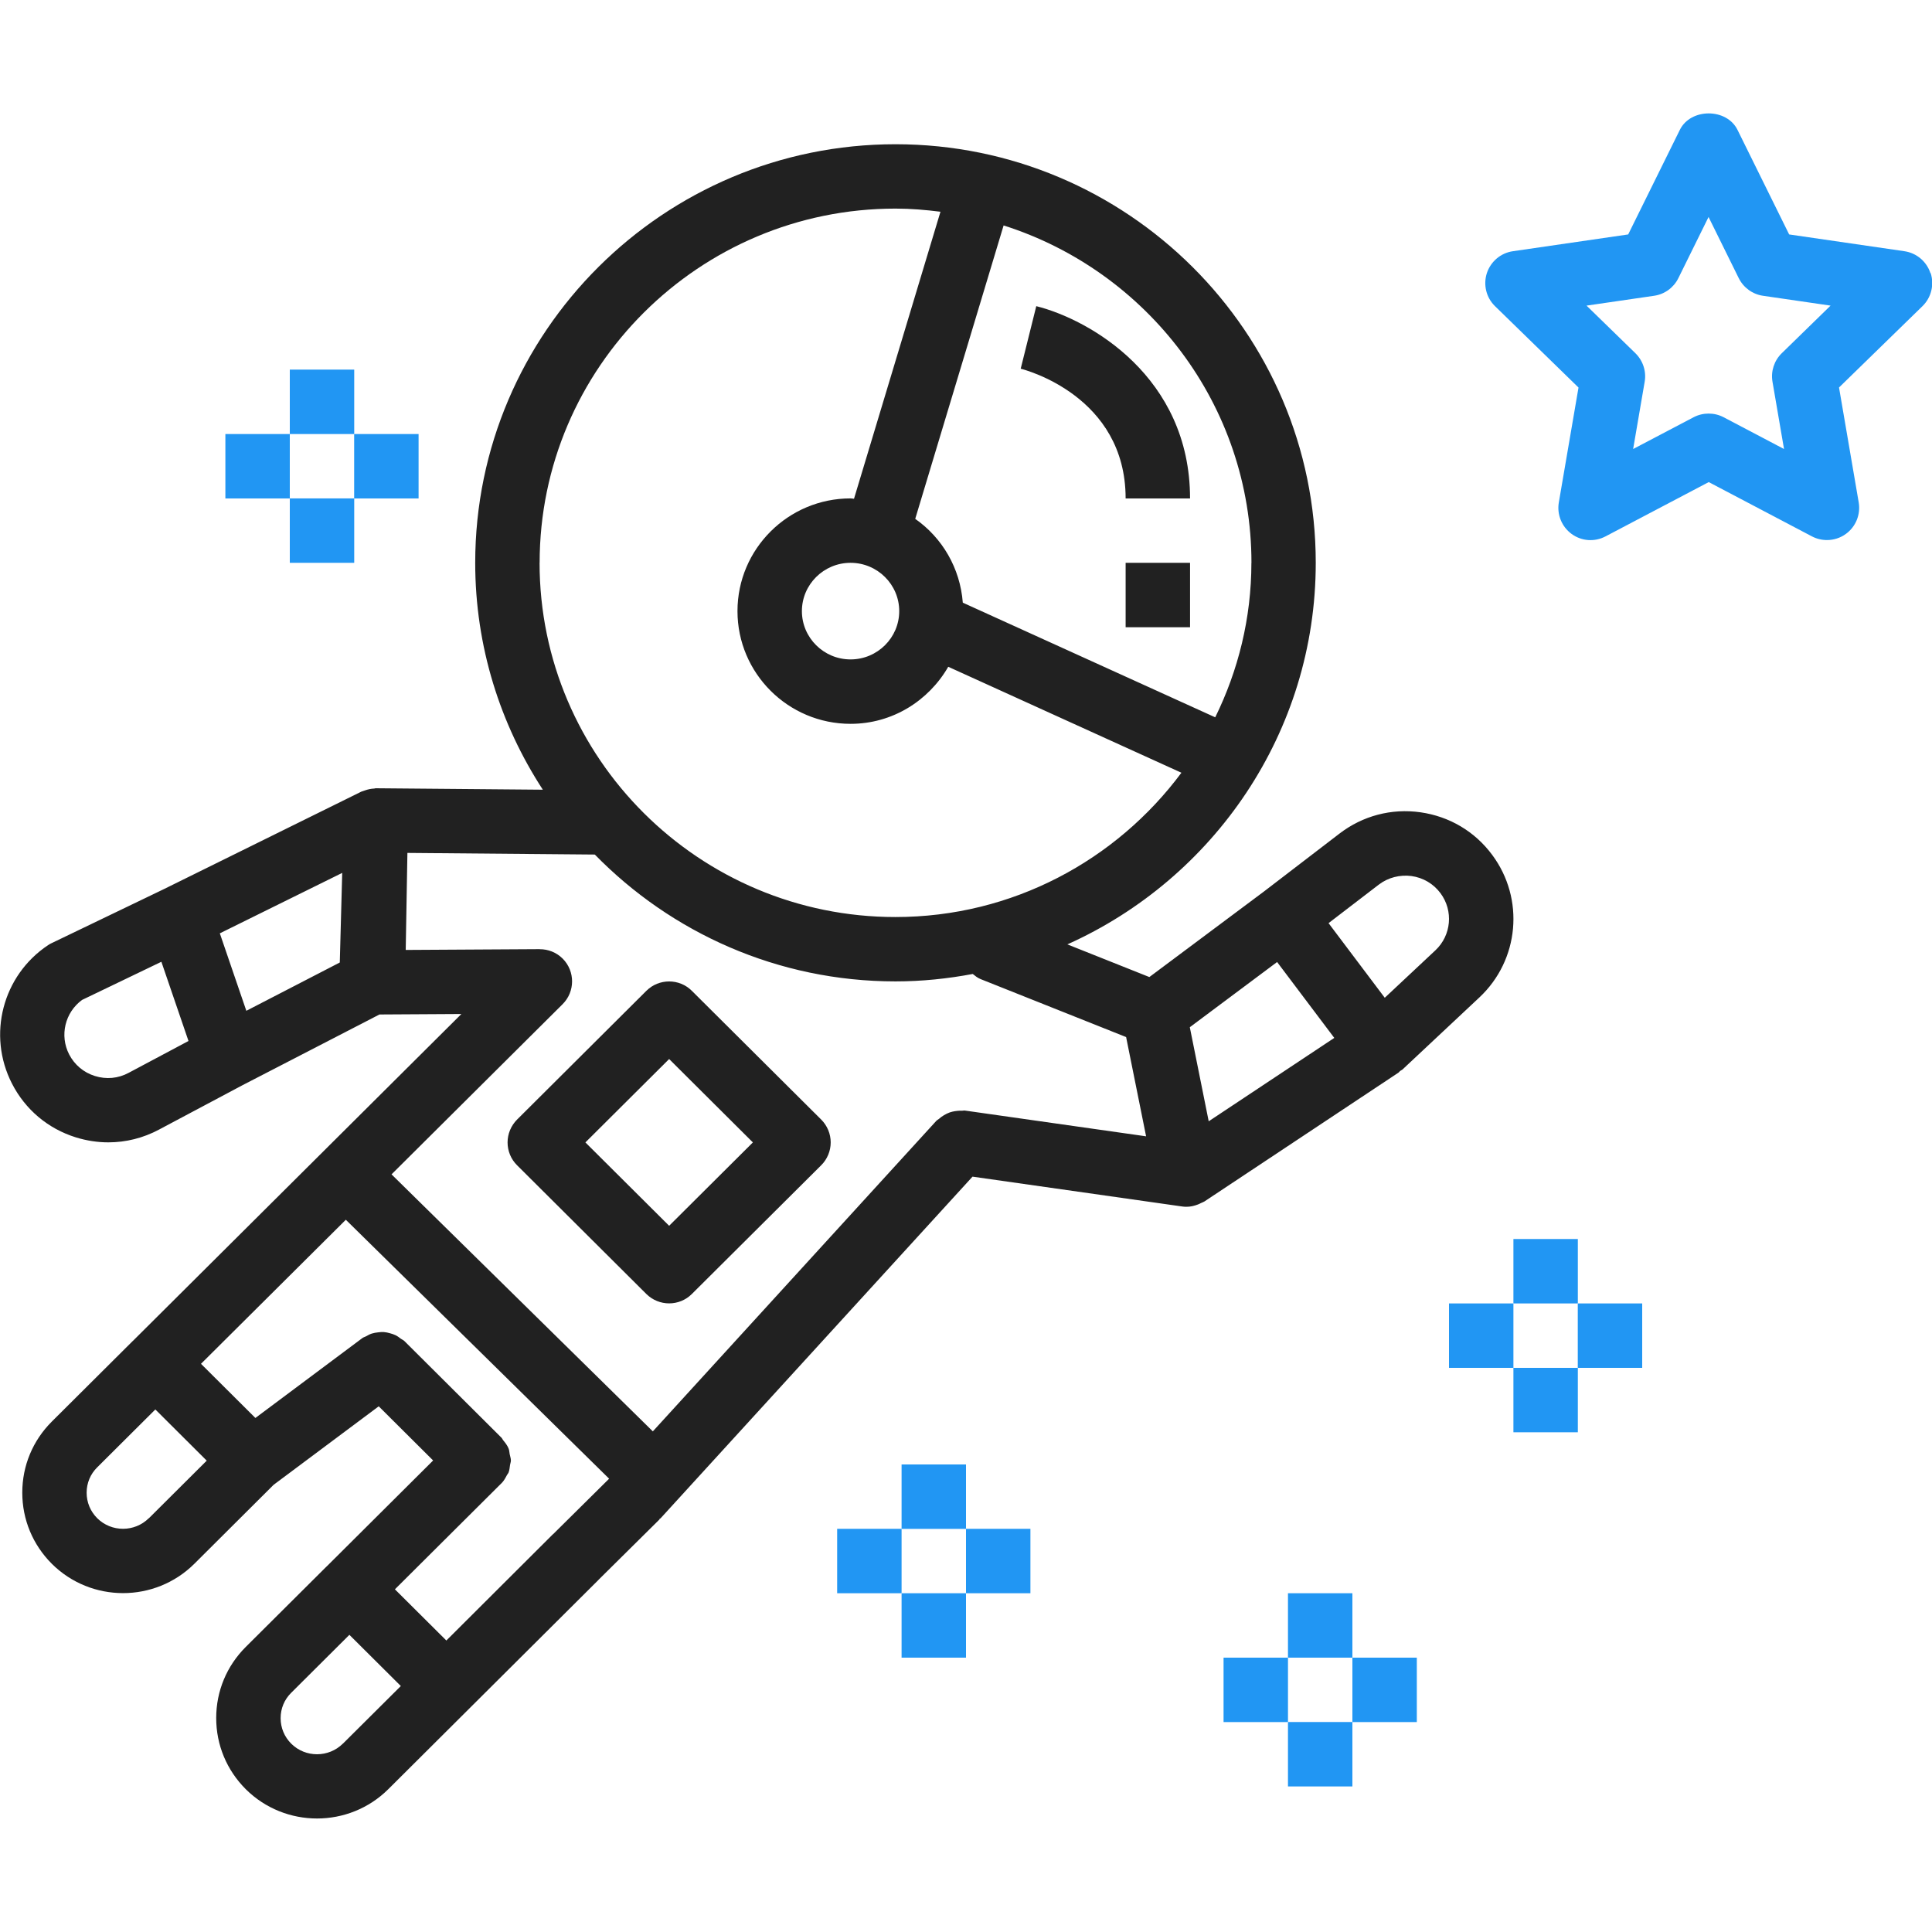
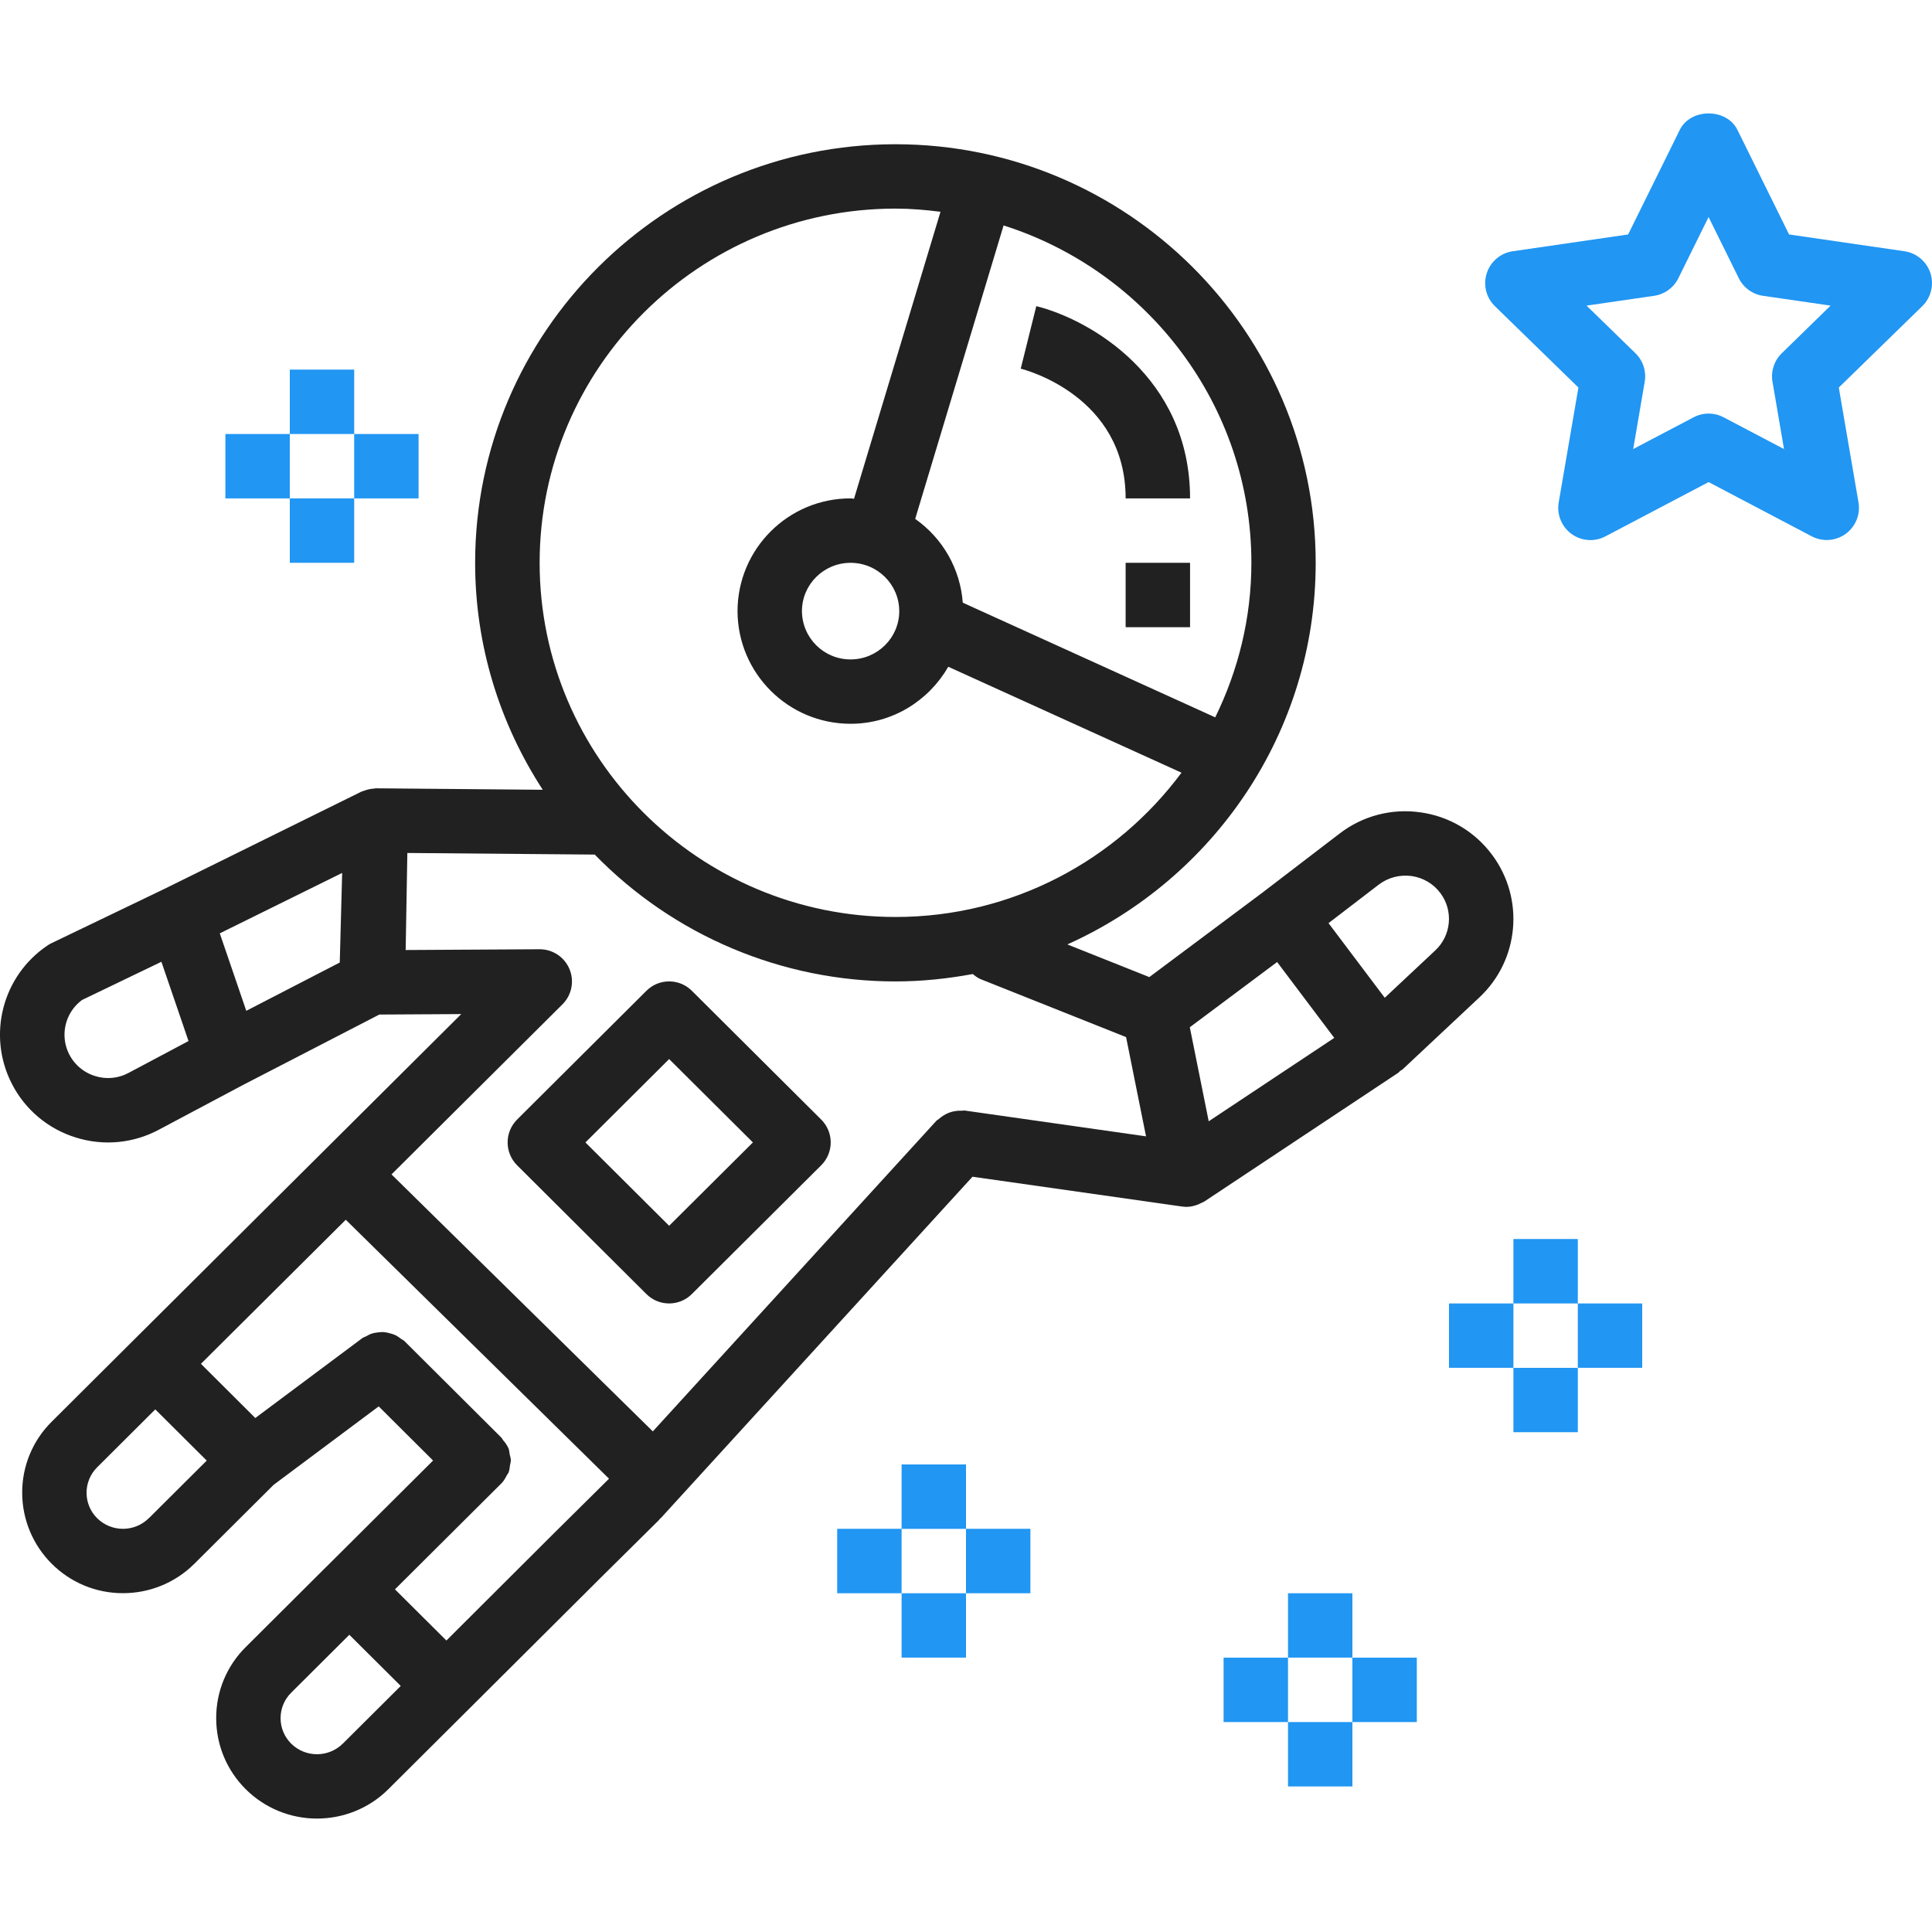
- <svg xmlns="http://www.w3.org/2000/svg" version="1.1" width="32" height="32" viewBox="0 0 32 32">
-   <path fill="#2196f3" d="M31.974 4.524c-0.063-0.193-0.229-0.333-0.43-0.363l-1.91-0.278-0.855-1.731c-0.179-0.365-0.777-0.365-0.956 0l-0.855 1.731-1.91 0.278c-0.201 0.029-0.367 0.17-0.431 0.363-0.062 0.193-0.011 0.405 0.135 0.547l1.383 1.348-0.326 1.903c-0.034 0.2 0.048 0.402 0.212 0.522 0.166 0.121 0.382 0.135 0.562 0.040l1.709-0.899 1.709 0.899c0.078 0.041 0.164 0.061 0.249 0.061 0.11 0 0.221-0.034 0.314-0.102 0.164-0.119 0.246-0.322 0.212-0.522l-0.326-1.903 1.383-1.348c0.145-0.142 0.197-0.354 0.135-0.547zM29.511 5.851c-0.125 0.122-0.183 0.299-0.153 0.472l0.191 1.114-1-0.526c-0.078-0.041-0.163-0.061-0.249-0.061s-0.17 0.020-0.249 0.061l-1.001 0.526 0.191-1.114c0.030-0.173-0.028-0.349-0.153-0.472l-0.81-0.789 1.119-0.163c0.174-0.025 0.324-0.134 0.402-0.292l0.5-1.013 0.5 1.013c0.078 0.157 0.228 0.267 0.402 0.292l1.119 0.163-0.809 0.789z" />
-   <path fill="#2196f3" d="M26.134 20.522h-1.067v1.067h1.067v-1.067z" />
-   <path fill="#2196f3" d="M26.134 22.656h-1.067v1.067h1.067v-1.067z" />
-   <path fill="#2196f3" d="M27.2 21.589h-1.067v1.067h1.067v-1.067z" />
-   <path fill="#2196f3" d="M25.067 21.589h-1.067v1.067h1.067v-1.067z" />
-   <path fill="#2196f3" d="M22.4 26.389h-1.067v1.067h1.067v-1.067z" />
-   <path fill="#2196f3" d="M22.4 28.522h-1.067v1.067h1.067v-1.067z" />
-   <path fill="#2196f3" d="M23.467 27.456h-1.067v1.067h1.067v-1.067z" />
-   <path fill="#2196f3" d="M21.333 27.456h-1.067v1.067h1.067v-1.067z" />
-   <path fill="#2196f3" d="M16 24.256h-1.067v1.067h1.067v-1.067z" />
-   <path fill="#2196f3" d="M16 26.389h-1.067v1.067h1.067v-1.067z" />
-   <path fill="#2196f3" d="M17.067 25.322h-1.067v1.067h1.067v-1.067z" />
-   <path fill="#2196f3" d="M14.933 25.322h-1.067v1.067h1.067v-1.067z" />
-   <path fill="#2196f3" d="M5.867 6.122h-1.067v1.067h1.067v-1.067z" />
-   <path fill="#2196f3" d="M5.867 8.255h-1.067v1.067h1.067v-1.067z" />
-   <path fill="#2196f3" d="M6.933 7.189h-1.067v1.067h1.067v-1.067z" />
-   <path fill="#2196f3" d="M4.8 7.189h-1.067v1.067h1.067v-1.067z" />
-   <path fill="#212121" d="M24.715 14.159c-0.287-0.388-0.709-0.637-1.188-0.705-0.481-0.068-0.956 0.058-1.34 0.352l-1.252 0.96-1.898 1.417-1.358-0.541c2.421-1.086 4.114-3.508 4.114-6.32 0-3.823-3.123-6.933-6.961-6.933s-6.961 3.11-6.961 6.933c0 1.386 0.414 2.674 1.12 3.758l-2.764-0.024c-0.002 0-0.003 0-0.005 0-0.009 0-0.015 0.004-0.023 0.005-0.053 0.002-0.105 0.013-0.155 0.031-0.013 0.005-0.026 0.008-0.038 0.013-0.006 0.003-0.013 0.003-0.019 0.006l-3.233 1.596c-0.001 0-0.001 0-0.001 0.001l-1.893 0.911c-0.021 0.009-0.042 0.021-0.063 0.035-0.755 0.502-1.012 1.489-0.598 2.295 0.22 0.429 0.595 0.745 1.056 0.889 0.178 0.055 0.359 0.083 0.539 0.083 0.29 0 0.577-0.071 0.839-0.211l1.388-0.738 2.264-1.169 1.357-0.008-5.442 5.416c-0.001 0.001-0.001 0.001-0.002 0.001l-1.339 1.333c-0.316 0.315-0.49 0.732-0.49 1.178s0.174 0.863 0.49 1.179c0.325 0.323 0.752 0.485 1.179 0.485s0.854-0.162 1.18-0.485l1.314-1.309 1.741-1.3 0.901 0.897-1.762 1.754c-0 0.001-0.001 0.001-0.002 0.001l-1.339 1.333c-0.316 0.315-0.49 0.732-0.49 1.178s0.174 0.863 0.49 1.179c0.325 0.323 0.753 0.485 1.18 0.485s0.855-0.162 1.18-0.485l3.482-3.467c0.001-0.001 0.001-0.001 0.001-0.002l1.010-1-0.004-0.004c0.006-0.006 0.015-0.009 0.022-0.015l5.166-5.658 3.471 0.494c0.025 0.004 0.050 0.005 0.075 0.005 0.065 0 0.127-0.015 0.187-0.038 0.018-0.006 0.033-0.015 0.050-0.023 0.019-0.010 0.039-0.015 0.058-0.027l3.213-2.133c0.012-0.008 0.018-0.021 0.029-0.029 0.013-0.010 0.029-0.014 0.041-0.026l1.271-1.191c0.662-0.62 0.753-1.635 0.212-2.362zM2.13 17.77c-0.173 0.093-0.37 0.111-0.558 0.052-0.187-0.058-0.338-0.186-0.427-0.358-0.161-0.314-0.068-0.695 0.214-0.902l1.314-0.632 0.449 1.312-0.992 0.528zM5.628 15.942l-1.548 0.8-0.439-1.283 2.027-1.001-0.040 1.484zM20.727 9.322c0 0.918-0.219 1.785-0.599 2.559l-4.181-1.899c-0.044-0.573-0.341-1.075-0.788-1.388l1.464-4.86c2.378 0.756 4.105 2.974 4.105 5.588zM8.938 9.322c0-3.235 2.644-5.867 5.894-5.867 0.253 0 0.5 0.021 0.745 0.052l-1.432 4.754c-0.019-0.001-0.037-0.006-0.057-0.006-1.033 0-1.873 0.837-1.873 1.867s0.84 1.867 1.873 1.867c0.694 0 1.294-0.383 1.618-0.945l3.862 1.755c-1.075 1.446-2.795 2.39-4.737 2.39-3.25 0-5.894-2.632-5.894-5.867zM14.894 10.122c0 0.441-0.362 0.8-0.806 0.8s-0.806-0.359-0.806-0.8c0-0.441 0.362-0.8 0.806-0.8s0.806 0.359 0.806 0.8zM2.465 25.146c-0.236 0.234-0.619 0.234-0.854 0.001-0.114-0.114-0.176-0.263-0.176-0.423s0.062-0.309 0.176-0.421l0.962-0.958 0.851 0.848-0.959 0.955zM5.679 28.88c-0.236 0.234-0.619 0.235-0.855 0.001-0.114-0.114-0.176-0.263-0.176-0.423s0.062-0.309 0.176-0.421l0.963-0.959 0.852 0.848-0.96 0.955zM9.16 25.411c-0.001 0-0.001 0-0.002 0.001l-1.765 1.76-0.852-0.848 1.763-1.755c0 0 0 0 0-0s0.001-0.001 0.002-0.001c0.040-0.040 0.065-0.088 0.090-0.135 0.007-0.014 0.020-0.026 0.026-0.040 0.017-0.041 0.019-0.085 0.026-0.129 0.003-0.025 0.014-0.047 0.014-0.073 0-0.036-0.013-0.070-0.020-0.106-0.006-0.032-0.006-0.065-0.019-0.095-0.020-0.050-0.055-0.094-0.091-0.138-0.010-0.012-0.014-0.027-0.025-0.038 0 0 0 0-0.001 0s-0.001-0.002-0.001-0.002l-1.607-1.6c-0.017-0.017-0.039-0.024-0.058-0.038-0.028-0.022-0.055-0.042-0.087-0.058-0.030-0.015-0.061-0.024-0.093-0.033-0.034-0.010-0.067-0.017-0.103-0.020-0.033-0.002-0.063 0.001-0.095 0.005-0.036 0.004-0.069 0.009-0.104 0.020-0.034 0.011-0.063 0.027-0.094 0.045-0.020 0.011-0.042 0.015-0.061 0.029l-1.773 1.324-0.901-0.897 2.399-2.386 4.361 4.289-0.928 0.919zM15.979 18.394c-0.015-0.002-0.030 0.004-0.045 0.003-0.039-0.002-0.076 0.001-0.115 0.007-0.030 0.005-0.059 0.011-0.088 0.021-0.034 0.012-0.065 0.028-0.097 0.047-0.030 0.018-0.057 0.037-0.083 0.061-0.013 0.011-0.028 0.017-0.040 0.029l-4.698 5.146-4.328-4.257 2.833-2.818c0.209-0.208 0.21-0.546 0.002-0.755-0.105-0.105-0.243-0.157-0.381-0.156v-0.001l-2.219 0.013 0.028-1.607 3.104 0.027c1.265 1.294 3.029 2.101 4.981 2.101 0.437 0 0.864-0.045 1.279-0.123 0.040 0.032 0.079 0.065 0.13 0.085l2.41 0.96 0.331 1.644-3.003-0.427zM20.020 18.572l-0.313-1.558 1.446-1.080 0.947 1.257-2.080 1.381zM23.774 15.741l-0.838 0.785-0.931-1.236 0.831-0.637c0.155-0.119 0.351-0.168 0.543-0.143 0.193 0.027 0.364 0.128 0.48 0.284 0.217 0.292 0.18 0.699-0.085 0.947z" />
-   <path fill="#212121" d="M13.602 18.544l-2.143-2.133c-0.207-0.207-0.545-0.207-0.753 0l-2.142 2.133c-0.1 0.101-0.157 0.236-0.157 0.378s0.056 0.278 0.157 0.378l2.142 2.133c0.104 0.103 0.241 0.155 0.377 0.155s0.273-0.052 0.376-0.155l2.143-2.133c0.1-0.1 0.157-0.236 0.157-0.378s-0.057-0.278-0.157-0.378zM11.083 20.303l-1.387-1.381 1.387-1.381 1.387 1.381-1.387 1.381z" />
-   <path fill="#212121" d="M17.164 5.071l-0.258 1.036c0.071 0.018 1.738 0.452 1.738 2.149h1.067c-0-2.017-1.666-2.965-2.547-3.185z" />
-   <path fill="#212121" d="M19.711 9.322h-1.067v1.067h1.067v-1.067z" />
+ <svg xmlns="http://www.w3.org/2000/svg" width="70" height="70" fill="none">
+   <path d="M69.943 9.896a1.168 1.168 0 0 0-.941-.793l-4.18-.608-1.87-3.787c-.391-.798-1.7-.798-2.091 0l-1.87 3.787-4.18.608a1.167 1.167 0 0 0-.648 1.99l3.026 2.948-.714 4.162c-.075.438.105.88.463 1.142.363.263.837.296 1.23.088l3.738-1.966 3.738 1.966a1.168 1.168 0 0 0 1.693-1.23l-.714-4.162 3.025-2.949a1.17 1.17 0 0 0 .295-1.196ZM64.556 12.8c-.275.267-.4.655-.335 1.033l.417 2.437-2.188-1.15a1.165 1.165 0 0 0-1.088 0l-2.188 1.15.417-2.437a1.168 1.168 0 0 0-.334-1.033l-1.773-1.727 2.448-.355c.38-.055.708-.294.879-.639l1.094-2.216 1.094 2.216c.17.345.498.584.879.639l2.448.355-1.77 1.727ZM57.167 44.892h-2.333v2.334h2.333v-2.334ZM57.167 49.56h-2.333v2.332h2.333V49.56ZM59.5 47.226h-2.333v2.333H59.5v-2.333ZM54.834 47.226H52.5v2.333h2.334v-2.333ZM49 57.726h-2.333v2.333H49v-2.333ZM49 62.393h-2.333v2.333H49v-2.333ZM51.334 60.06H49v2.333h2.334v-2.334ZM46.667 60.06h-2.334v2.333h2.334v-2.334ZM35 53.06h-2.333v2.333H35v-2.334ZM35 57.726h-2.333v2.333H35v-2.333ZM37.333 55.392H35v2.334h2.333v-2.334ZM32.667 55.392h-2.334v2.334h2.334v-2.334ZM12.833 13.392H10.5v2.333h2.333v-2.333ZM12.833 18.059H10.5v2.333h2.333V18.06ZM15.166 15.725h-2.333v2.334h2.333v-2.334ZM10.5 15.725H8.166v2.334H10.5v-2.334Z" fill="#2196F3" />
+   <path d="M54.063 30.974a3.88 3.88 0 0 0-2.599-1.541 3.886 3.886 0 0 0-2.93.77L45.794 32.3l-.001.002-4.151 3.1-2.97-1.184c5.296-2.376 8.998-7.674 8.998-13.825 0-8.363-6.83-15.167-15.227-15.167s-15.228 6.804-15.228 15.167c0 3.031.907 5.85 2.45 8.222l-6.046-.053h-.01c-.019 0-.034.01-.051.01a1.14 1.14 0 0 0-.34.069c-.028.01-.057.016-.084.029-.014.006-.028.007-.042.014l-7.072 3.491c-.001 0-.003 0-.003.002l-4.141 1.991a.905.905 0 0 0-.138.077A3.895 3.895 0 0 0 .43 39.268a3.884 3.884 0 0 0 2.31 1.944 3.891 3.891 0 0 0 3.016-.281l3.036-1.614 4.952-2.558 2.968-.017L4.808 48.588c0 .002-.002.002-.003.003l-2.928 2.916a3.607 3.607 0 0 0-1.073 2.577 3.647 3.647 0 0 0 3.652 3.64c.936 0 1.869-.355 2.582-1.062l2.875-2.863 3.808-2.843 1.97 1.962-3.853 3.837-.004.002-2.928 2.917a3.607 3.607 0 0 0-1.073 2.576c0 .973.38 1.889 1.073 2.579a3.65 3.65 0 0 0 2.58 1.061c.935 0 1.87-.354 2.582-1.061l2.93-2.917 4.686-4.667.002-.003 2.21-2.188-.01-.008c.015-.014.035-.019.049-.034l11.3-12.377 7.593 1.08c.055.008.11.012.165.012.14 0 .277-.034.41-.084.038-.014.071-.033.108-.051.042-.021.086-.033.126-.06l7.029-4.666c.026-.018.04-.046.064-.065.028-.022.063-.031.089-.056l2.78-2.605a3.892 3.892 0 0 0 .465-5.166ZM4.66 38.872a1.56 1.56 0 0 1-1.221.113 1.565 1.565 0 0 1-.465-2.755l2.874-1.383.692 2.022.29.85-2.17 1.153Zm7.65-3.998-3.387 1.75-.558-1.633-.402-1.174 4.434-2.189-.087 3.246Zm33.03-14.482c0 2.009-.48 3.904-1.31 5.599l-9.147-4.155a4.07 4.07 0 0 0-1.724-3.035l3.203-10.633c5.2 1.655 8.978 6.507 8.978 12.224Zm-25.788 0c0-7.076 5.784-12.834 12.894-12.834.553 0 1.094.047 1.63.115L30.943 18.07c-.042 0-.081-.013-.125-.013a4.094 4.094 0 0 0-4.096 4.084 4.095 4.095 0 0 0 4.096 4.083c1.52 0 2.832-.838 3.54-2.066l8.45 3.838c-2.352 3.165-6.114 5.228-10.362 5.228-7.11 0-12.894-5.757-12.894-12.833Zm13.03 1.75c0 .965-.792 1.75-1.764 1.75a1.759 1.759 0 0 1-1.762-1.75c0-.965.79-1.75 1.762-1.75s1.763.785 1.763 1.75ZM5.391 55.007a1.33 1.33 0 0 1-1.87.002 1.3 1.3 0 0 1 0-1.847l2.105-2.097L7.49 52.92l-2.097 2.088Zm7.03 8.167a1.33 1.33 0 0 1-1.87.002 1.299 1.299 0 0 1 0-1.847l2.106-2.098.88.876.983.978-2.099 2.09Zm7.616-7.588-.003.003-3.86 3.85-.882-.877-.982-.977 3.857-3.84v-.001l.004-.002c.087-.088.142-.193.196-.297.015-.03.044-.056.057-.087.036-.09.042-.187.056-.281.007-.054.03-.104.03-.16 0-.077-.028-.153-.044-.23-.014-.07-.014-.141-.041-.209a1.166 1.166 0 0 0-.2-.301c-.022-.026-.03-.058-.054-.083h-.002s0-.003-.002-.005l-3.515-3.5c-.037-.037-.085-.052-.127-.084a1.122 1.122 0 0 0-.19-.126 1.091 1.091 0 0 0-.204-.07 1.134 1.134 0 0 0-.226-.044 1.142 1.142 0 0 0-.209.01c-.078.01-.151.02-.227.045-.074.023-.139.06-.206.098-.044.024-.093.033-.133.063l-3.88 2.896-1.97-1.963 5.248-5.22 9.538 9.382-2.029 2.01Zm14.917-15.349c-.034-.005-.066.008-.1.006a1.148 1.148 0 0 0-.252.015 1.081 1.081 0 0 0-.404.15c-.065.04-.124.081-.181.134-.028.024-.062.036-.088.064L23.653 51.862l-9.468-9.311 6.197-6.165a1.168 1.168 0 0 0-.83-1.993l-4.854.028.061-3.516 6.79.058a15.2 15.2 0 0 0 10.897 4.596c.957 0 1.89-.1 2.799-.268.087.07.174.14.283.185l5.272 2.1.333 1.659.39 1.937-6.569-.935Zm8.84.39-.685-3.408 3.164-2.363.828 1.1 1.242 1.649-4.55 3.022Zm8.21-6.193-1.832 1.717-2.037-2.704 1.818-1.394c.34-.261.768-.368 1.188-.313.422.06.796.28 1.05.622a1.562 1.562 0 0 1-.187 2.072Z" fill="#212121" />
+   <path d="m29.755 40.565-4.688-4.667a1.166 1.166 0 0 0-1.646 0l-4.687 4.667a1.172 1.172 0 0 0 0 1.654l4.686 4.667a1.166 1.166 0 0 0 1.647 0l4.688-4.667a1.167 1.167 0 0 0 0-1.654Zm-5.51 3.848-3.034-3.02 3.033-3.021 3.035 3.02-3.035 3.02ZM37.547 11.092l-.564 2.266c.156.039 3.801.988 3.801 4.7h2.334c0-4.412-3.644-6.486-5.571-6.966ZM43.118 20.392h-2.334v2.333h2.334v-2.333Z" fill="#212121" />
</svg>
